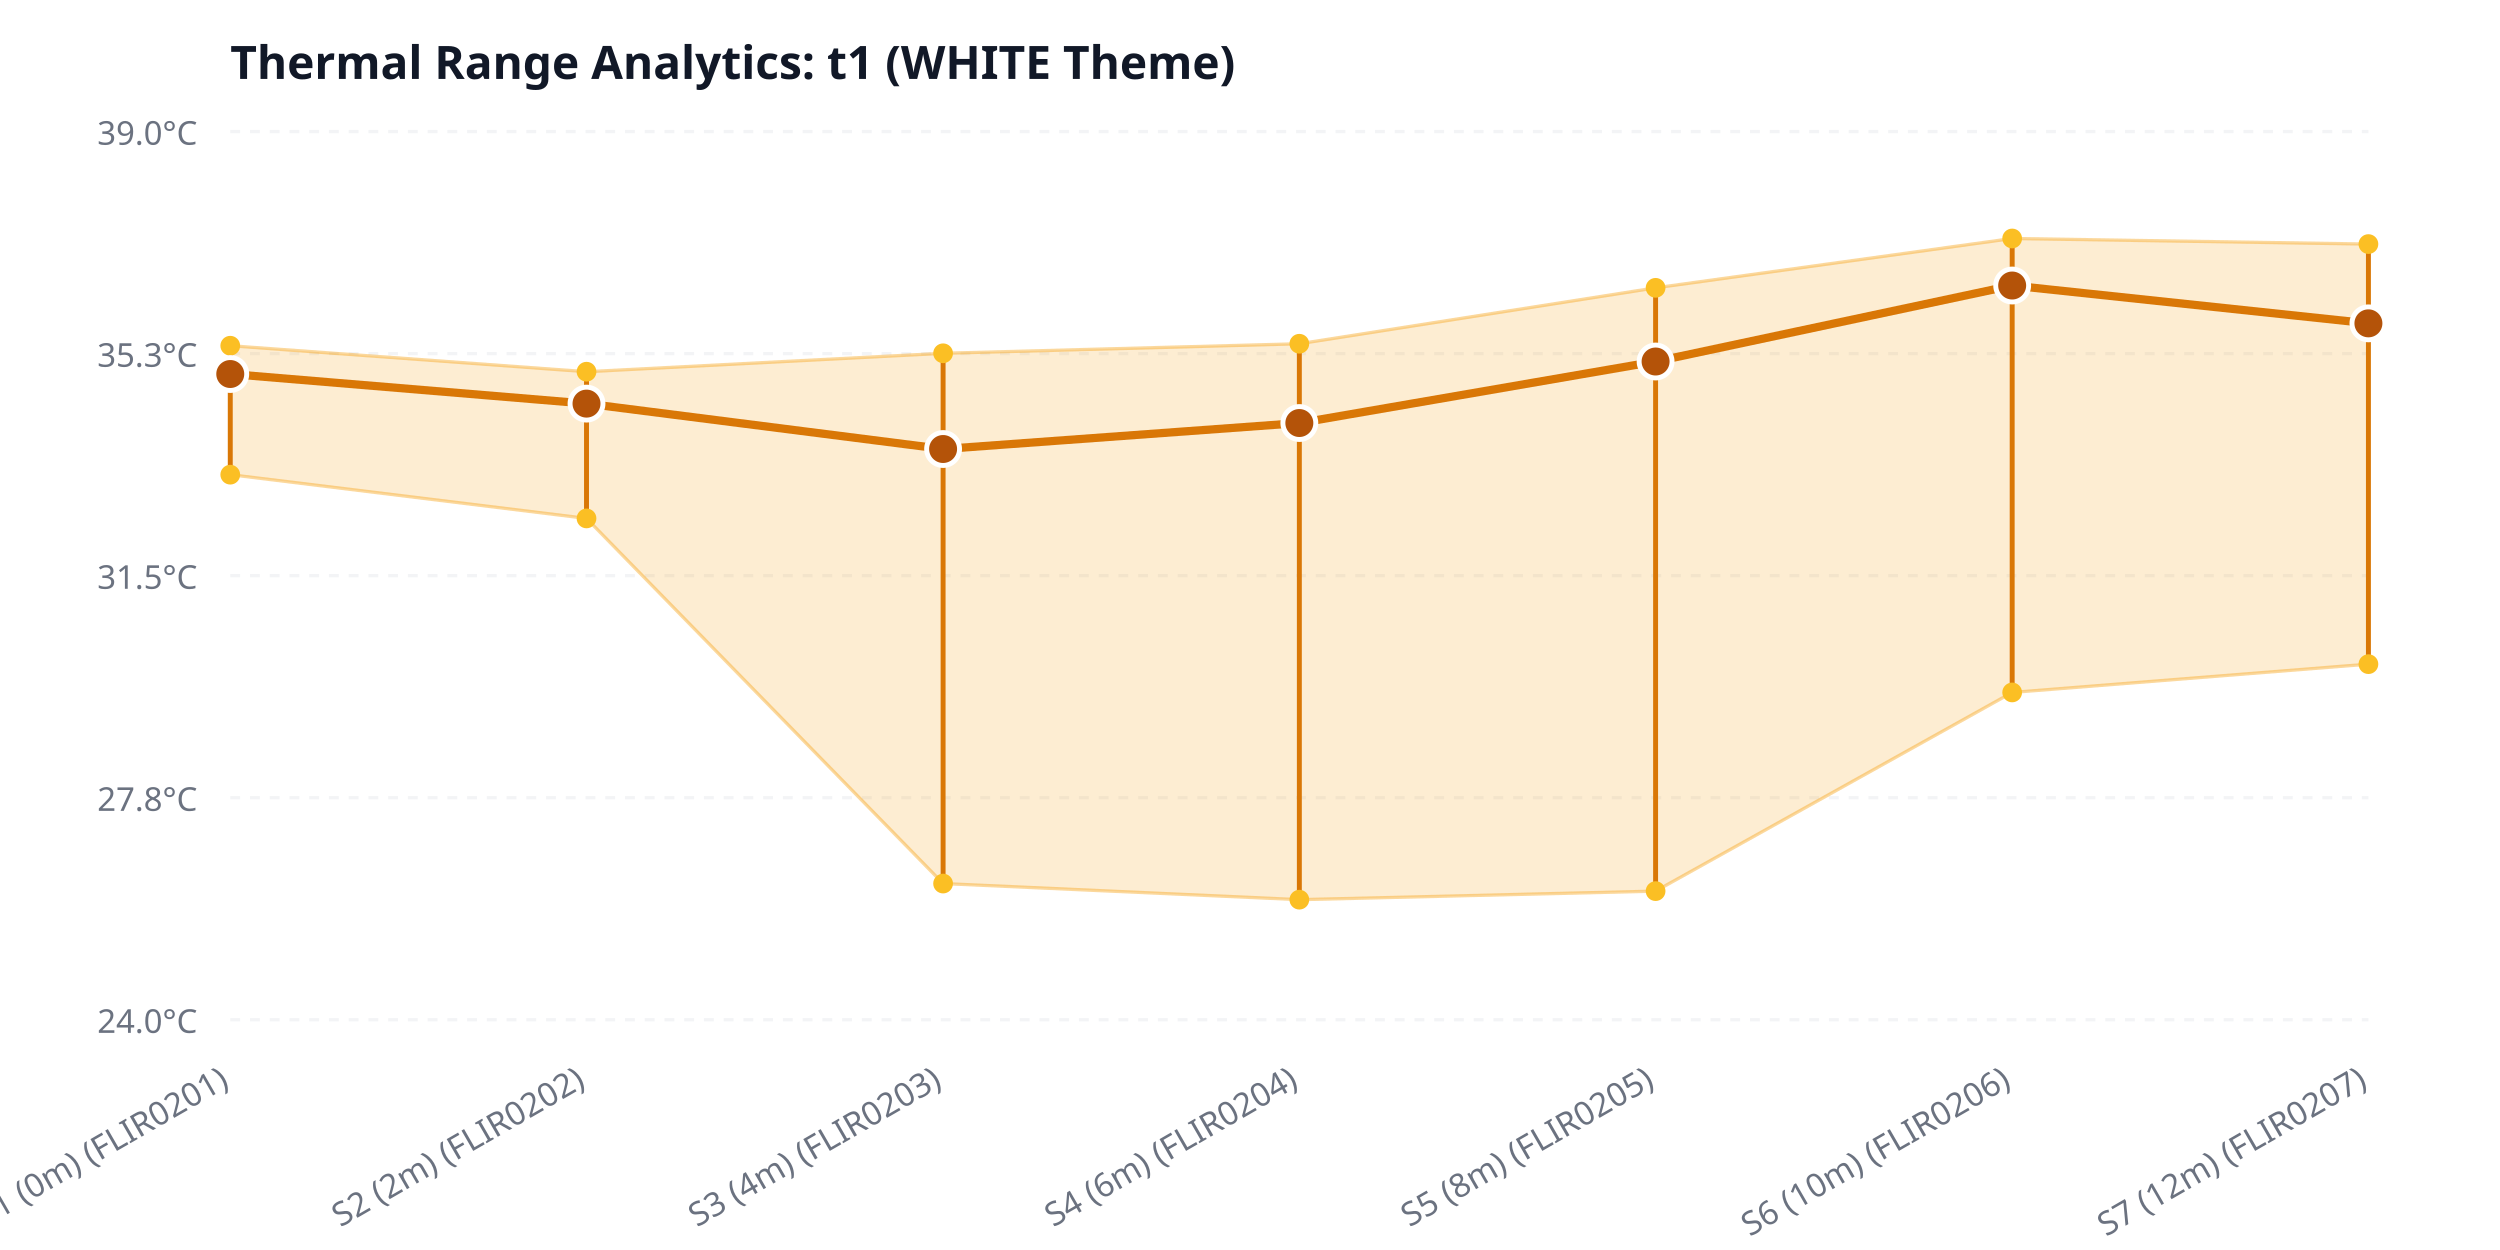
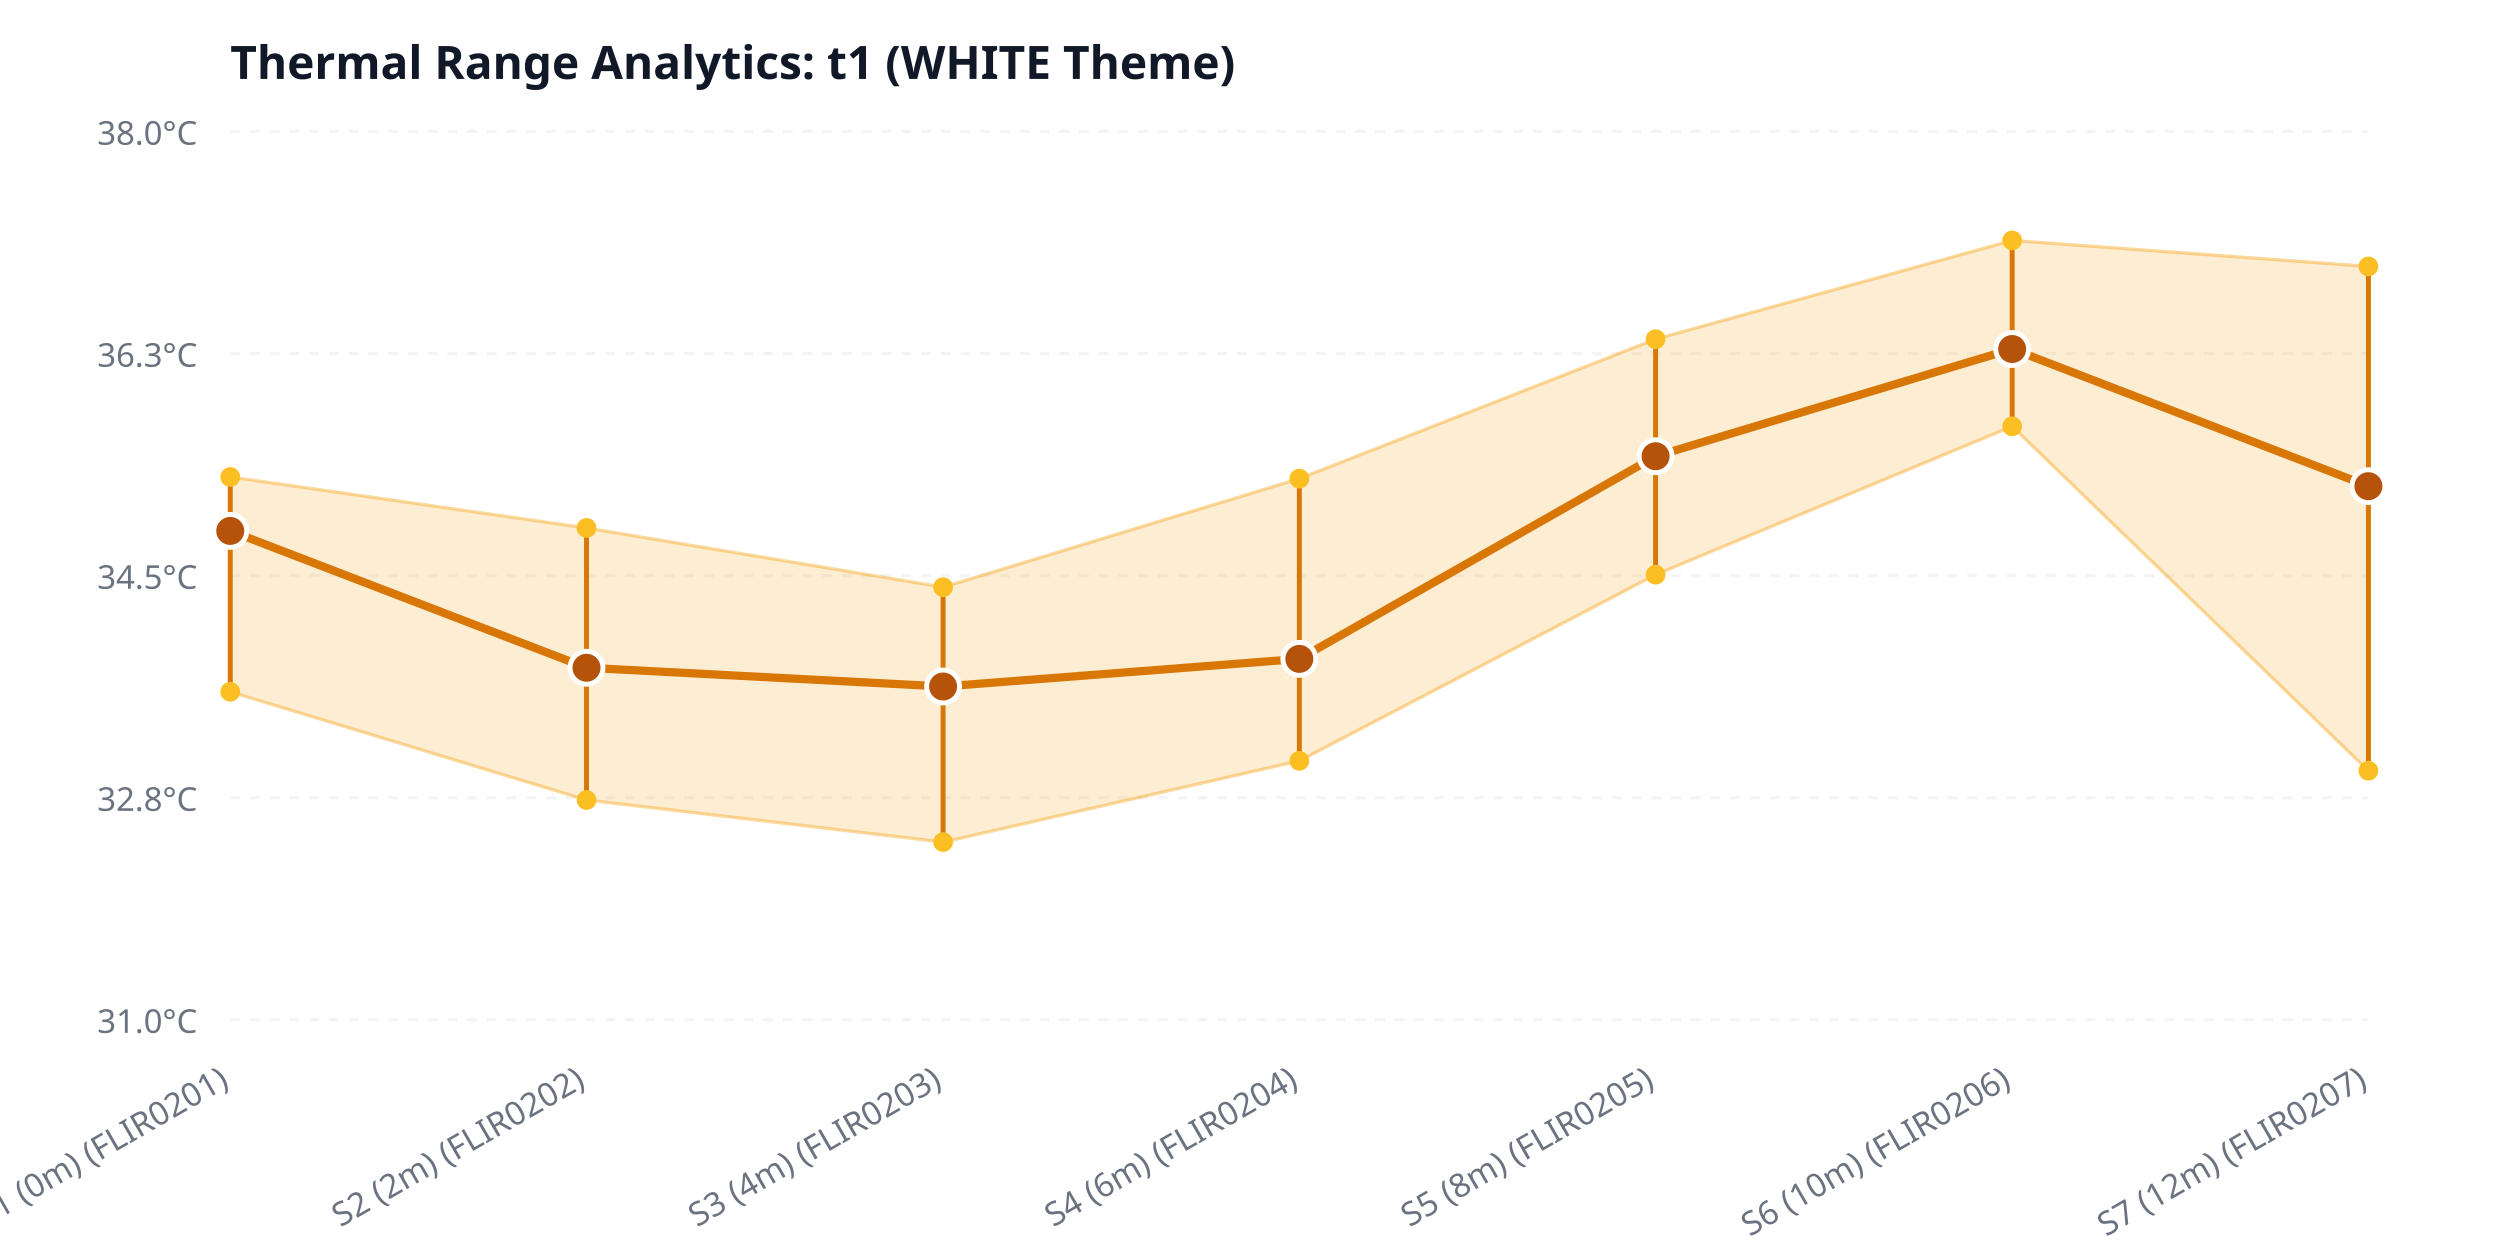
<svg xmlns="http://www.w3.org/2000/svg" width="760" height="380" style="background:#ffffff">
  <rect width="100%" height="100%" fill="#ffffff" />
  <text x="70" y="24" fill="#111827" font-size="14" font-weight="bold" font-family="sans-serif">Thermal Range Analytics: t1 (WHITE Theme)</text>
  <line x1="70" y1="40.0" x2="720" y2="40.0" stroke="#f3f4f6" stroke-dasharray="3 3" />
-   <text x="60" y="44.0" fill="#6b7280" font-size="10" text-anchor="end" font-family="sans-serif">39.0°C</text>
+   <text x="60" y="44.0" fill="#6b7280" font-size="10" text-anchor="end" font-family="sans-serif">38.0°C</text>
  <line x1="70" y1="107.5" x2="720" y2="107.5" stroke="#f3f4f6" stroke-dasharray="3 3" />
-   <text x="60" y="111.5" fill="#6b7280" font-size="10" text-anchor="end" font-family="sans-serif">35.3°C</text>
+   <text x="60" y="111.5" fill="#6b7280" font-size="10" text-anchor="end" font-family="sans-serif">36.3°C</text>
  <line x1="70" y1="175.0" x2="720" y2="175.0" stroke="#f3f4f6" stroke-dasharray="3 3" />
-   <text x="60" y="179.0" fill="#6b7280" font-size="10" text-anchor="end" font-family="sans-serif">31.5°C</text>
+   <text x="60" y="179.0" fill="#6b7280" font-size="10" text-anchor="end" font-family="sans-serif">34.5°C</text>
  <line x1="70" y1="242.5" x2="720" y2="242.5" stroke="#f3f4f6" stroke-dasharray="3 3" />
-   <text x="60" y="246.5" fill="#6b7280" font-size="10" text-anchor="end" font-family="sans-serif">27.8°C</text>
+   <text x="60" y="246.5" fill="#6b7280" font-size="10" text-anchor="end" font-family="sans-serif">32.8°C</text>
  <line x1="70" y1="310.0" x2="720" y2="310.0" stroke="#f3f4f6" stroke-dasharray="3 3" />
-   <text x="60" y="314.0" fill="#6b7280" font-size="10" text-anchor="end" font-family="sans-serif">24.0°C</text>
+   <text x="60" y="314.0" fill="#6b7280" font-size="10" text-anchor="end" font-family="sans-serif">31.0°C</text>
  <g transform="translate(70.0, 330.0)">
    <text fill="#6b7280" font-size="10" text-anchor="end" transform="rotate(-30)" font-family="sans-serif">S1 (0m) (FLIR0201)</text>
  </g>
  <g transform="translate(178.3, 330.0)">
    <text fill="#6b7280" font-size="10" text-anchor="end" transform="rotate(-30)" font-family="sans-serif">S2 (2m) (FLIR0202)</text>
  </g>
  <g transform="translate(286.7, 330.0)">
    <text fill="#6b7280" font-size="10" text-anchor="end" transform="rotate(-30)" font-family="sans-serif">S3 (4m) (FLIR0203)</text>
  </g>
  <g transform="translate(395.0, 330.0)">
    <text fill="#6b7280" font-size="10" text-anchor="end" transform="rotate(-30)" font-family="sans-serif">S4 (6m) (FLIR0204)</text>
  </g>
  <g transform="translate(503.3, 330.0)">
    <text fill="#6b7280" font-size="10" text-anchor="end" transform="rotate(-30)" font-family="sans-serif">S5 (8m) (FLIR0205)</text>
  </g>
  <g transform="translate(611.7, 330.0)">
    <text fill="#6b7280" font-size="10" text-anchor="end" transform="rotate(-30)" font-family="sans-serif">S6 (10m) (FLIR0206)</text>
  </g>
  <g transform="translate(720.0, 330.0)">
    <text fill="#6b7280" font-size="10" text-anchor="end" transform="rotate(-30)" font-family="sans-serif">S7 (12m) (FLIR0207)</text>
  </g>
-   <polygon points="70.0,105.1 178.3,113.0 286.7,107.4 395.0,104.5 503.3,87.5 611.7,72.5 720.0,74.2 720.0,201.9 611.7,210.5 503.3,270.9 395.0,273.5 286.7,268.6 178.3,157.6 70.0,144.3" fill="rgba(245, 158, 11, 0.18)" stroke="rgba(245, 158, 11, 0.4)" stroke-width="1" />
-   <polyline points="70.0,113.7 178.3,122.7 286.7,136.5 395.0,128.6 503.3,109.9 611.7,86.8 720.0,98.3" fill="none" stroke="#d97706" stroke-width="2.5" />
-   <line x1="70.0" y1="144.3" x2="70.0" y2="105.1" stroke="#d97706" stroke-width="1.5" />
-   <circle cx="70.0" cy="144.3" r="3" fill="#fbbf24" />
-   <circle cx="70.0" cy="105.1" r="3" fill="#fbbf24" />
-   <circle cx="70.0" cy="113.7" r="5" fill="#b45309" stroke="#ffffff" stroke-width="1.5" />
-   <line x1="178.3" y1="157.6" x2="178.3" y2="113.0" stroke="#d97706" stroke-width="1.5" />
-   <circle cx="178.3" cy="157.6" r="3" fill="#fbbf24" />
-   <circle cx="178.3" cy="113.0" r="3" fill="#fbbf24" />
-   <circle cx="178.3" cy="122.7" r="5" fill="#b45309" stroke="#ffffff" stroke-width="1.5" />
-   <line x1="286.7" y1="268.6" x2="286.7" y2="107.4" stroke="#d97706" stroke-width="1.5" />
-   <circle cx="286.7" cy="268.6" r="3" fill="#fbbf24" />
-   <circle cx="286.7" cy="107.4" r="3" fill="#fbbf24" />
-   <circle cx="286.7" cy="136.5" r="5" fill="#b45309" stroke="#ffffff" stroke-width="1.5" />
-   <line x1="395.0" y1="273.5" x2="395.0" y2="104.5" stroke="#d97706" stroke-width="1.5" />
-   <circle cx="395.0" cy="273.5" r="3" fill="#fbbf24" />
-   <circle cx="395.0" cy="104.5" r="3" fill="#fbbf24" />
-   <circle cx="395.0" cy="128.6" r="5" fill="#b45309" stroke="#ffffff" stroke-width="1.5" />
-   <line x1="503.3" y1="270.9" x2="503.3" y2="87.5" stroke="#d97706" stroke-width="1.5" />
-   <circle cx="503.3" cy="270.9" r="3" fill="#fbbf24" />
-   <circle cx="503.3" cy="87.5" r="3" fill="#fbbf24" />
-   <circle cx="503.3" cy="109.9" r="5" fill="#b45309" stroke="#ffffff" stroke-width="1.5" />
-   <line x1="611.7" y1="210.5" x2="611.7" y2="72.5" stroke="#d97706" stroke-width="1.5" />
-   <circle cx="611.7" cy="210.5" r="3" fill="#fbbf24" />
-   <circle cx="611.7" cy="72.5" r="3" fill="#fbbf24" />
-   <circle cx="611.7" cy="86.8" r="5" fill="#b45309" stroke="#ffffff" stroke-width="1.5" />
-   <line x1="720.0" y1="201.9" x2="720.0" y2="74.2" stroke="#d97706" stroke-width="1.5" />
-   <circle cx="720.0" cy="201.9" r="3" fill="#fbbf24" />
-   <circle cx="720.0" cy="74.2" r="3" fill="#fbbf24" />
-   <circle cx="720.0" cy="98.3" r="5" fill="#b45309" stroke="#ffffff" stroke-width="1.5" />
+   <polygon points="70.0,145.0 178.3,160.5 286.7,178.5 395.0,145.5 503.3,103.1 611.7,73.1 720.0,81.0 720.0,234.3 611.7,129.6 503.3,174.7 395.0,231.3 286.7,256.0 178.3,243.2 70.0,210.3" fill="rgba(245, 158, 11, 0.18)" stroke="rgba(245, 158, 11, 0.4)" stroke-width="1" />
+   <polyline points="70.0,161.4 178.3,203.0 286.7,208.7 395.0,200.3 503.3,138.7 611.7,106.1 720.0,147.8" fill="none" stroke="#d97706" stroke-width="2.5" />
+   <line x1="70.0" y1="210.3" x2="70.0" y2="145.0" stroke="#d97706" stroke-width="1.5" />
+   <circle cx="70.0" cy="210.3" r="3" fill="#fbbf24" />
+   <circle cx="70.0" cy="145.0" r="3" fill="#fbbf24" />
+   <circle cx="70.0" cy="161.4" r="5" fill="#b45309" stroke="#ffffff" stroke-width="1.5" />
+   <line x1="178.3" y1="243.2" x2="178.3" y2="160.5" stroke="#d97706" stroke-width="1.5" />
+   <circle cx="178.3" cy="243.2" r="3" fill="#fbbf24" />
+   <circle cx="178.3" cy="160.5" r="3" fill="#fbbf24" />
+   <circle cx="178.3" cy="203.0" r="5" fill="#b45309" stroke="#ffffff" stroke-width="1.5" />
+   <line x1="286.7" y1="256.0" x2="286.7" y2="178.5" stroke="#d97706" stroke-width="1.5" />
+   <circle cx="286.7" cy="256.0" r="3" fill="#fbbf24" />
+   <circle cx="286.7" cy="178.5" r="3" fill="#fbbf24" />
+   <circle cx="286.7" cy="208.7" r="5" fill="#b45309" stroke="#ffffff" stroke-width="1.5" />
+   <line x1="395.0" y1="231.3" x2="395.0" y2="145.5" stroke="#d97706" stroke-width="1.5" />
+   <circle cx="395.0" cy="231.3" r="3" fill="#fbbf24" />
+   <circle cx="395.0" cy="145.5" r="3" fill="#fbbf24" />
+   <circle cx="395.0" cy="200.3" r="5" fill="#b45309" stroke="#ffffff" stroke-width="1.5" />
+   <line x1="503.3" y1="174.7" x2="503.3" y2="103.1" stroke="#d97706" stroke-width="1.5" />
+   <circle cx="503.3" cy="174.7" r="3" fill="#fbbf24" />
+   <circle cx="503.3" cy="103.1" r="3" fill="#fbbf24" />
+   <circle cx="503.3" cy="138.7" r="5" fill="#b45309" stroke="#ffffff" stroke-width="1.5" />
+   <line x1="611.7" y1="129.6" x2="611.7" y2="73.1" stroke="#d97706" stroke-width="1.5" />
+   <circle cx="611.7" cy="129.6" r="3" fill="#fbbf24" />
+   <circle cx="611.7" cy="73.1" r="3" fill="#fbbf24" />
+   <circle cx="611.7" cy="106.1" r="5" fill="#b45309" stroke="#ffffff" stroke-width="1.5" />
+   <line x1="720.0" y1="234.3" x2="720.0" y2="81.0" stroke="#d97706" stroke-width="1.5" />
+   <circle cx="720.0" cy="234.3" r="3" fill="#fbbf24" />
+   <circle cx="720.0" cy="81.0" r="3" fill="#fbbf24" />
+   <circle cx="720.0" cy="147.8" r="5" fill="#b45309" stroke="#ffffff" stroke-width="1.5" />
</svg>
